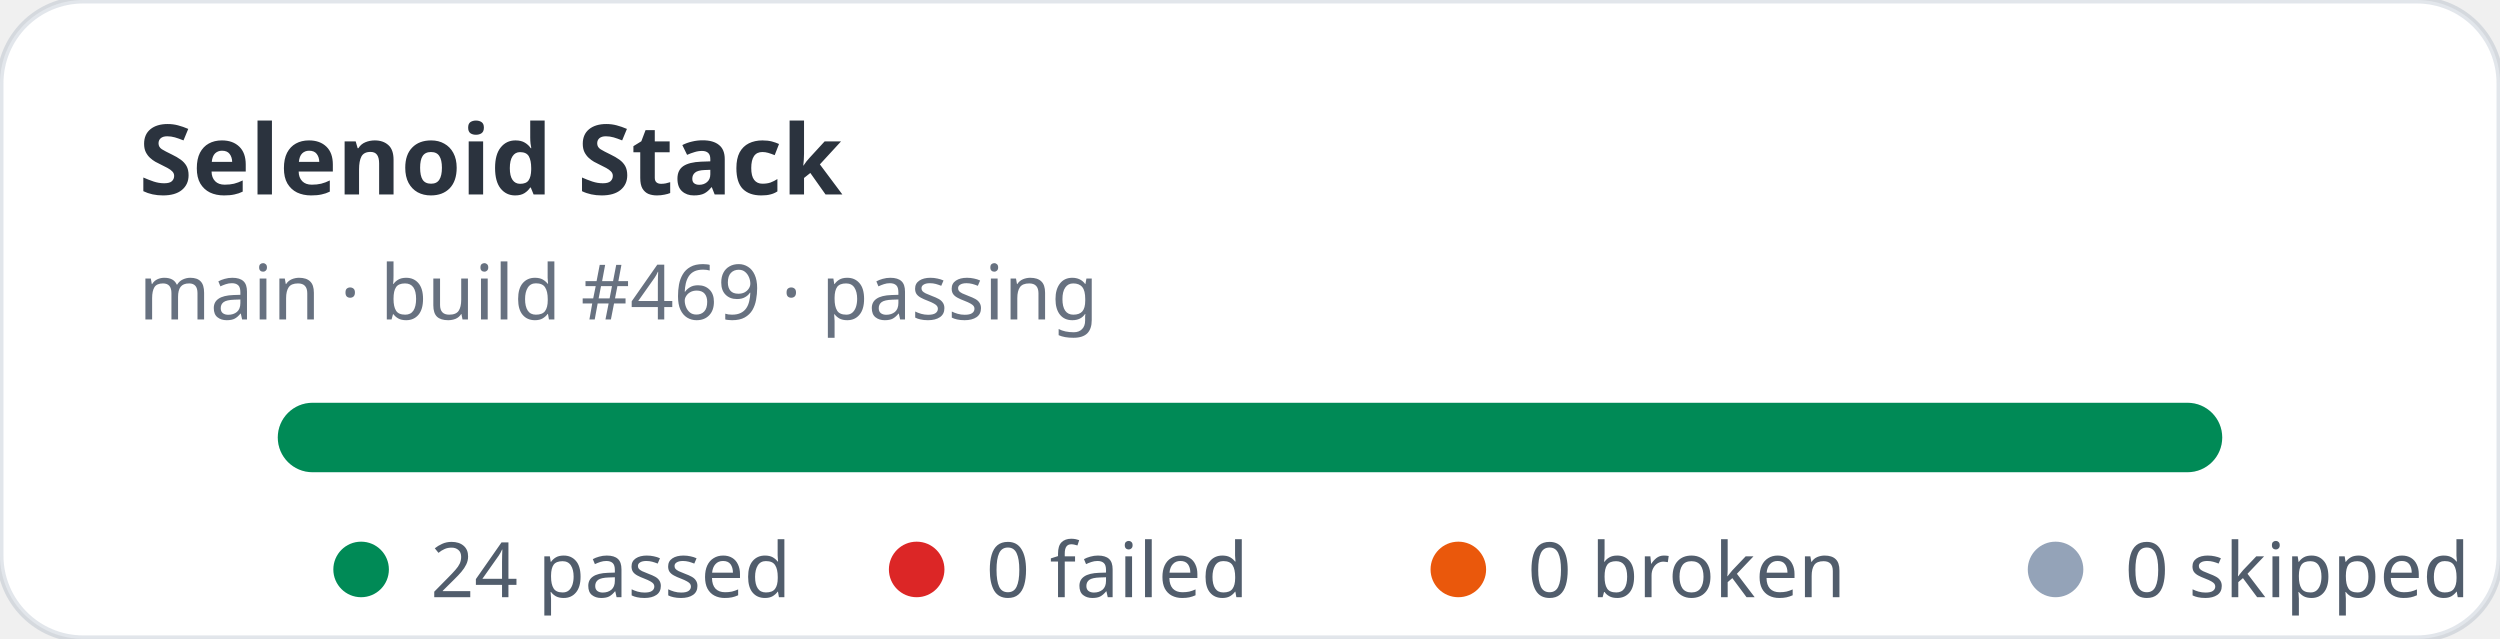
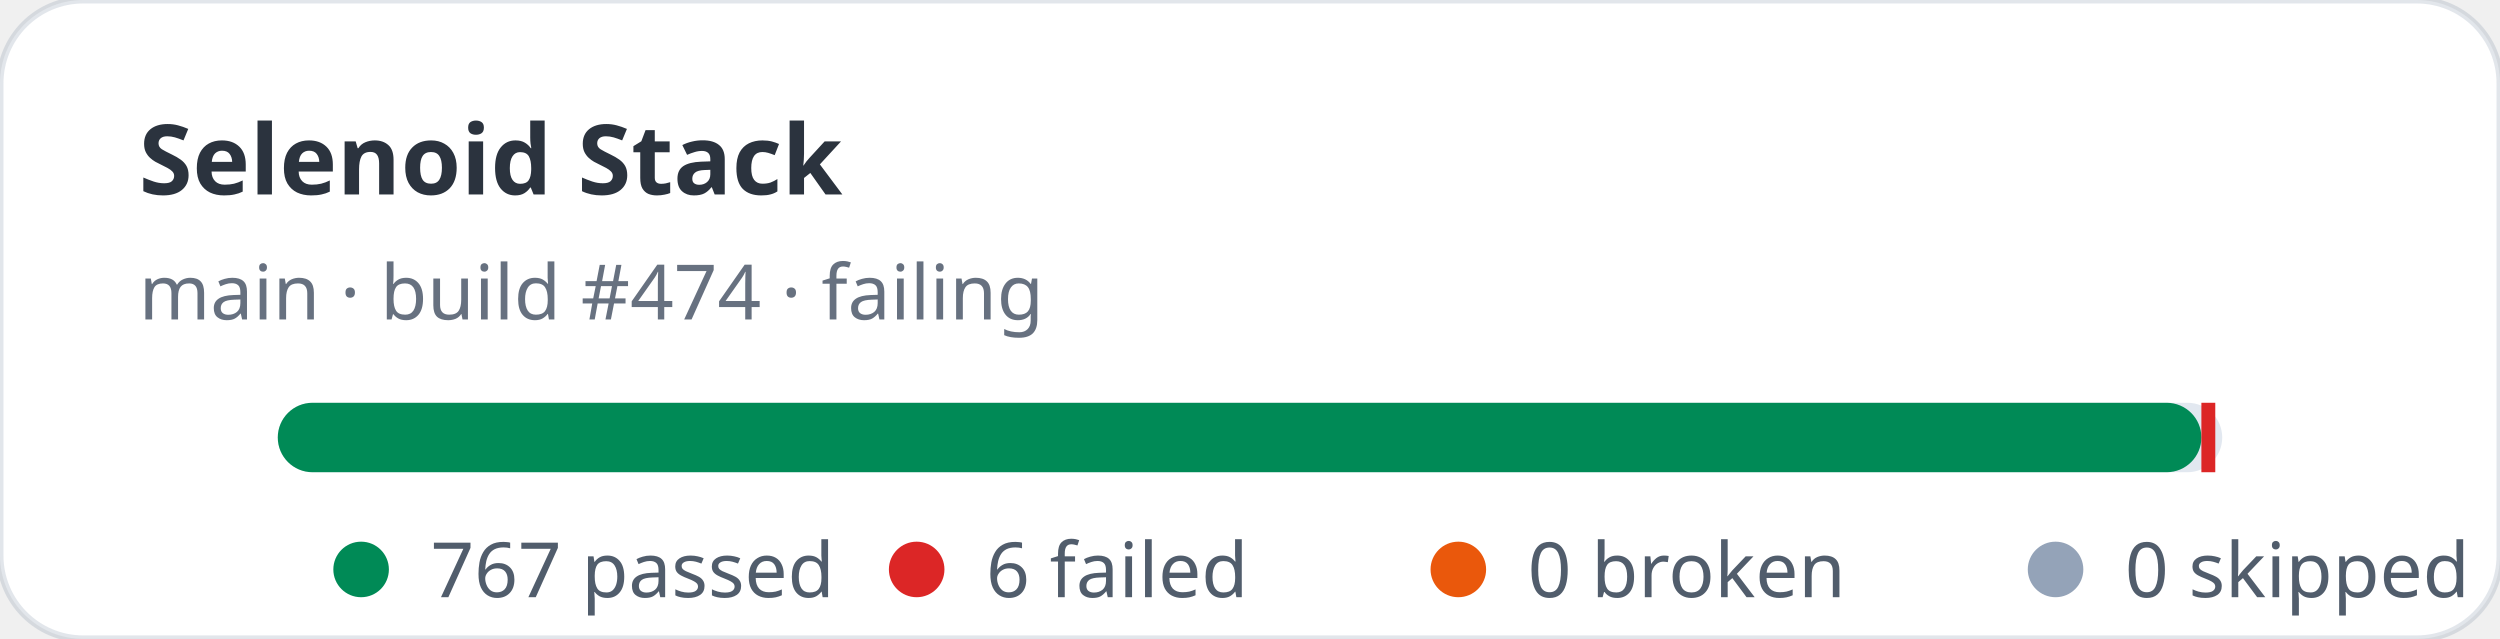
- <svg xmlns="http://www.w3.org/2000/svg" width="360" height="92" viewBox="0 0 360 92" role="img" aria-label="Selenoid Stack stats: 24 passed, 0 failed">
+ <svg xmlns="http://www.w3.org/2000/svg" width="360" height="92" viewBox="0 0 360 92" role="img" aria-label="Selenoid Stack stats: 767 passed, 6 failed">
  <rect width="360" height="92" rx="12" fill="#ffffff" stroke="rgba(11,48,86,0.12)" />
  <text x="20" y="28" fill="rgba(1,10,24,0.83)" font-family="ui-sans-serif,system-ui,sans-serif" font-size="14" font-weight="700">Selenoid Stack</text>
-   <text x="20" y="46" fill="rgba(2,19,44,0.6)" font-family="ui-sans-serif,system-ui,sans-serif" font-size="11">main · build #469 · passing</text>
+   <text x="20" y="46" fill="rgba(2,19,44,0.6)" font-family="ui-sans-serif,system-ui,sans-serif" font-size="11">main · build #474 · failing</text>
  <rect x="40" y="58" width="280" height="10" rx="5" fill="#e2e8f0" />
-   <rect x="40" y="58" width="280" height="10" rx="5" fill="#008a56" />
+   <rect x="40" y="58" width="277" height="10" rx="5" fill="#008a56" />
+   <rect x="317" y="58" width="2" height="10" fill="#dc2626" />
  <g font-family="ui-sans-serif,system-ui,sans-serif" font-size="11" fill="rgba(1,18,40,0.68)">
    <circle cx="52" cy="82" r="4" fill="#008a56" />
-     <text x="62" y="86">24 passed</text>
+     <text x="62" y="86">767 passed</text>
    <circle cx="132" cy="82" r="4" fill="#dc2626" />
-     <text x="142" y="86">0 failed</text>
+     <text x="142" y="86">6 failed</text>
    <circle cx="210" cy="82" r="4" fill="#ea580c" />
    <text x="220" y="86">0 broken</text>
    <circle cx="296" cy="82" r="4" fill="#94a3b8" />
    <text x="306" y="86">0 skipped</text>
  </g>
</svg>
